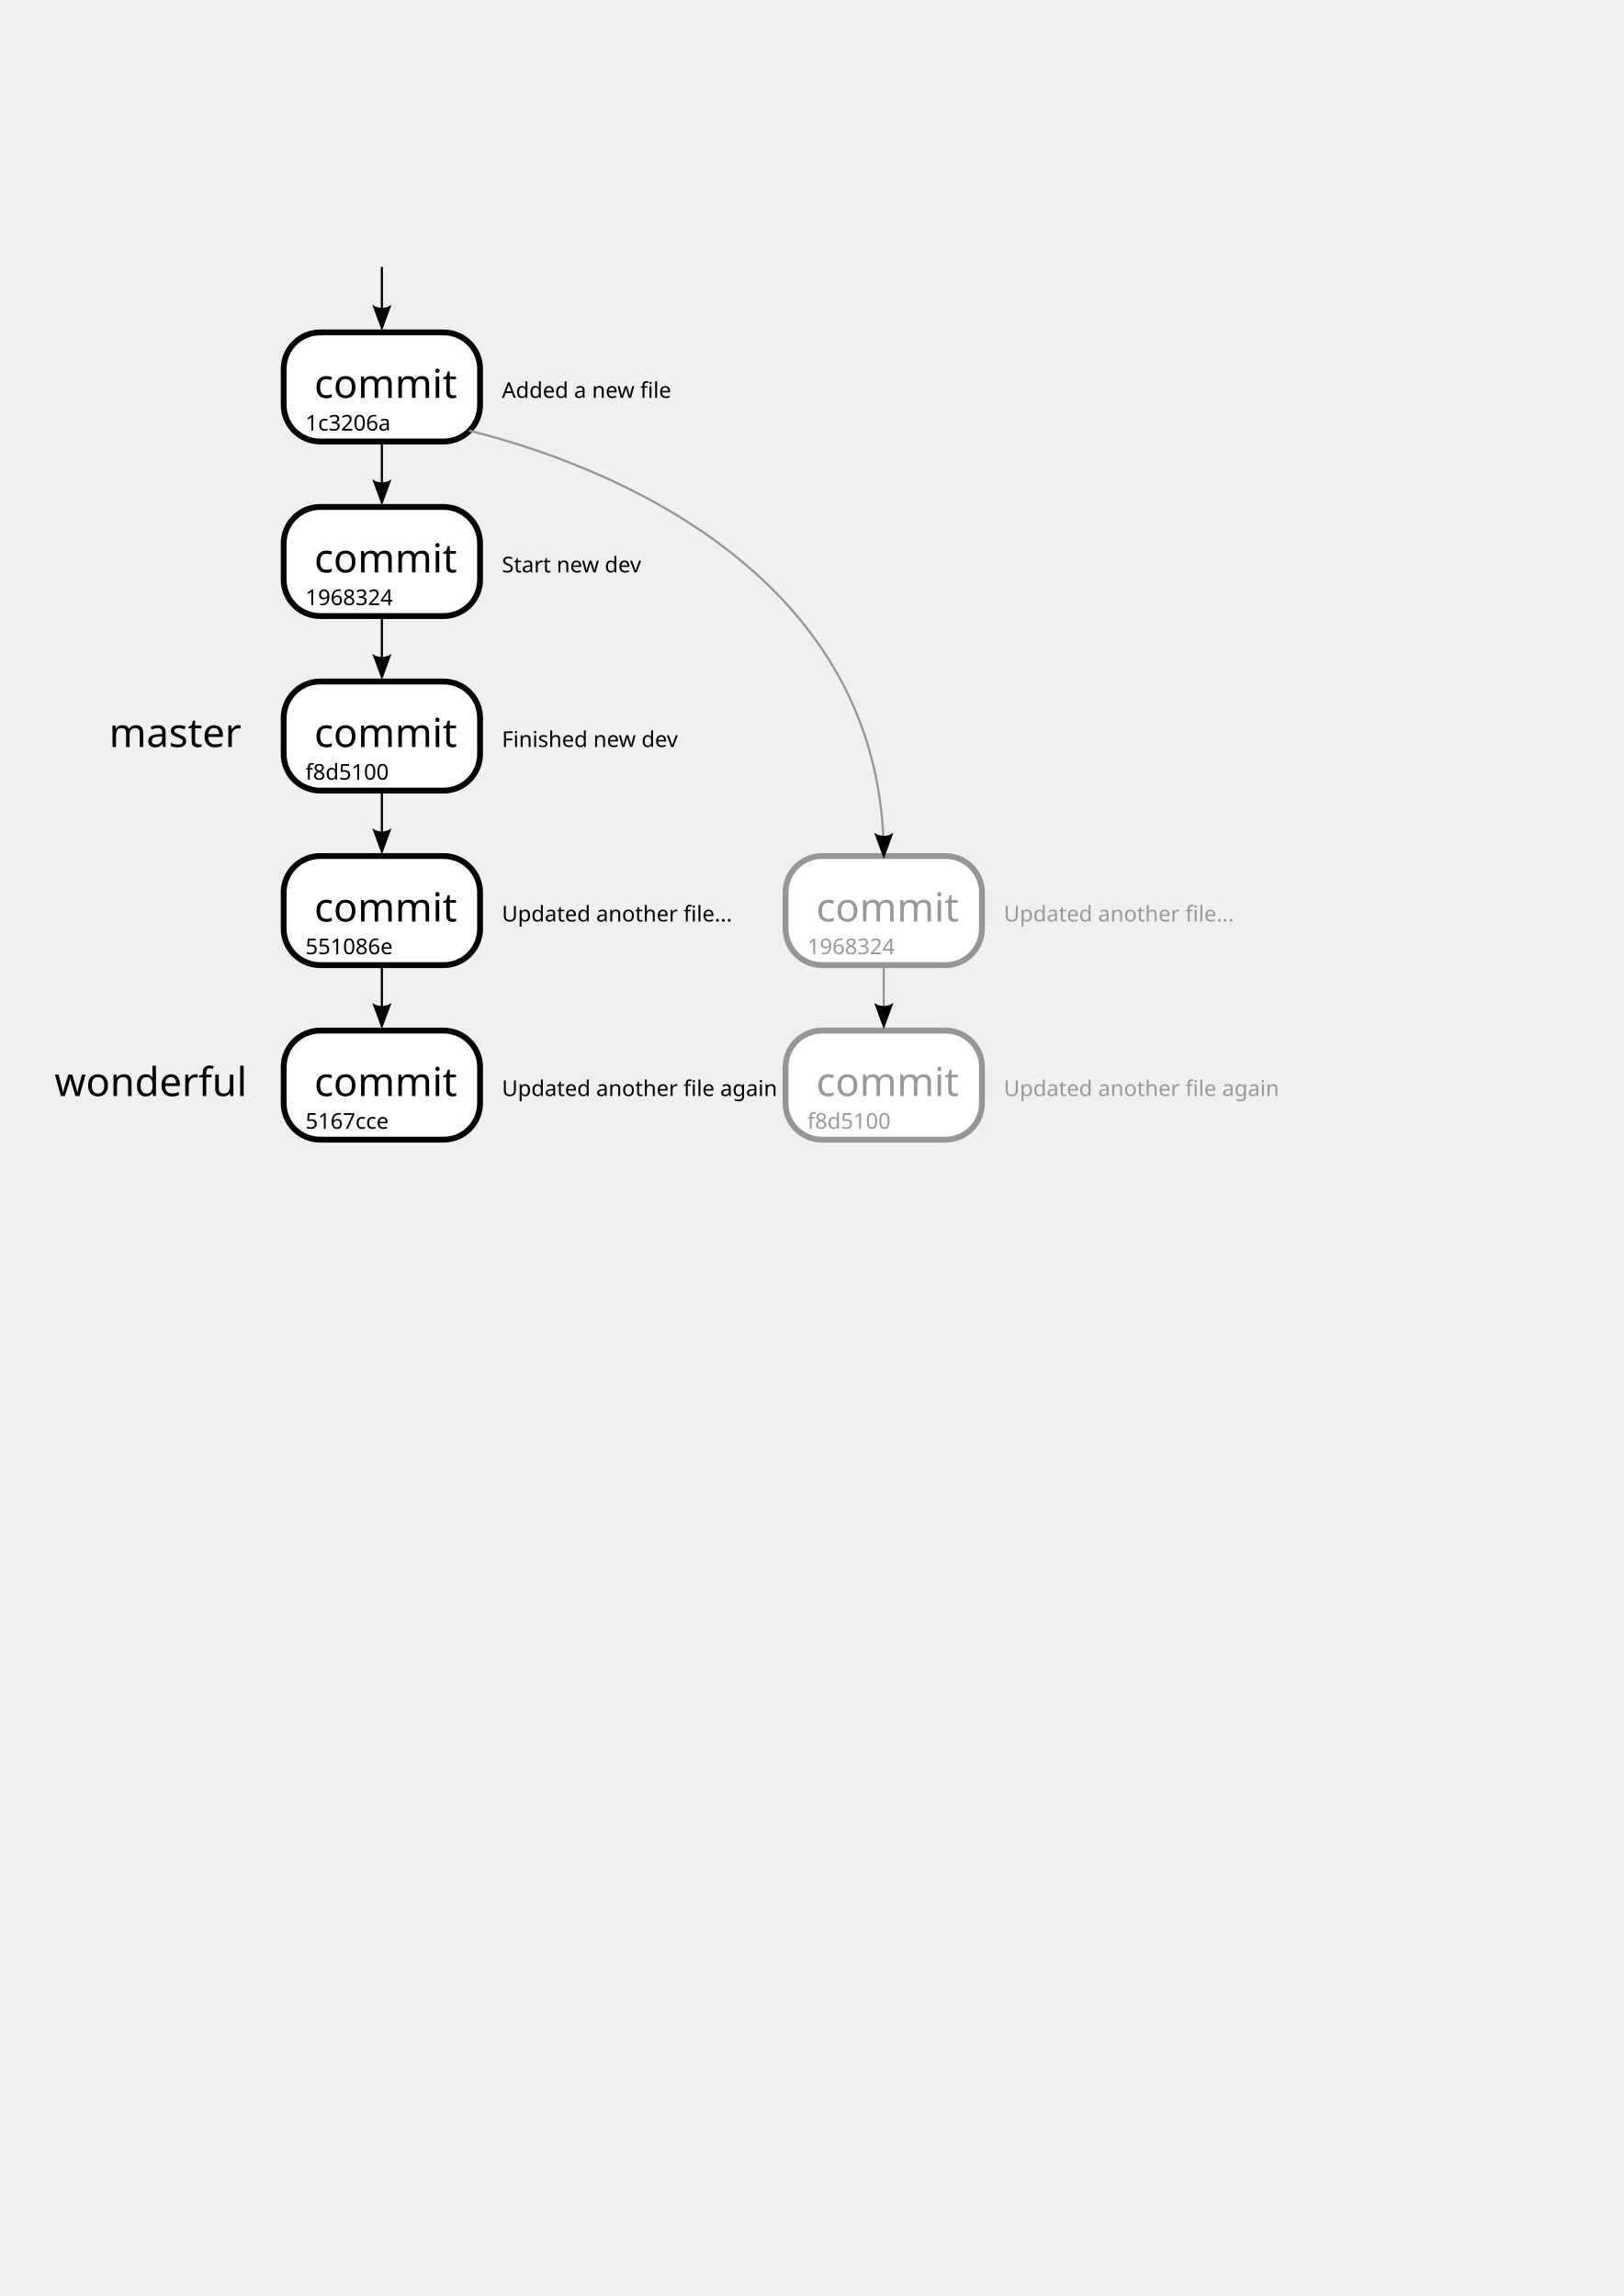
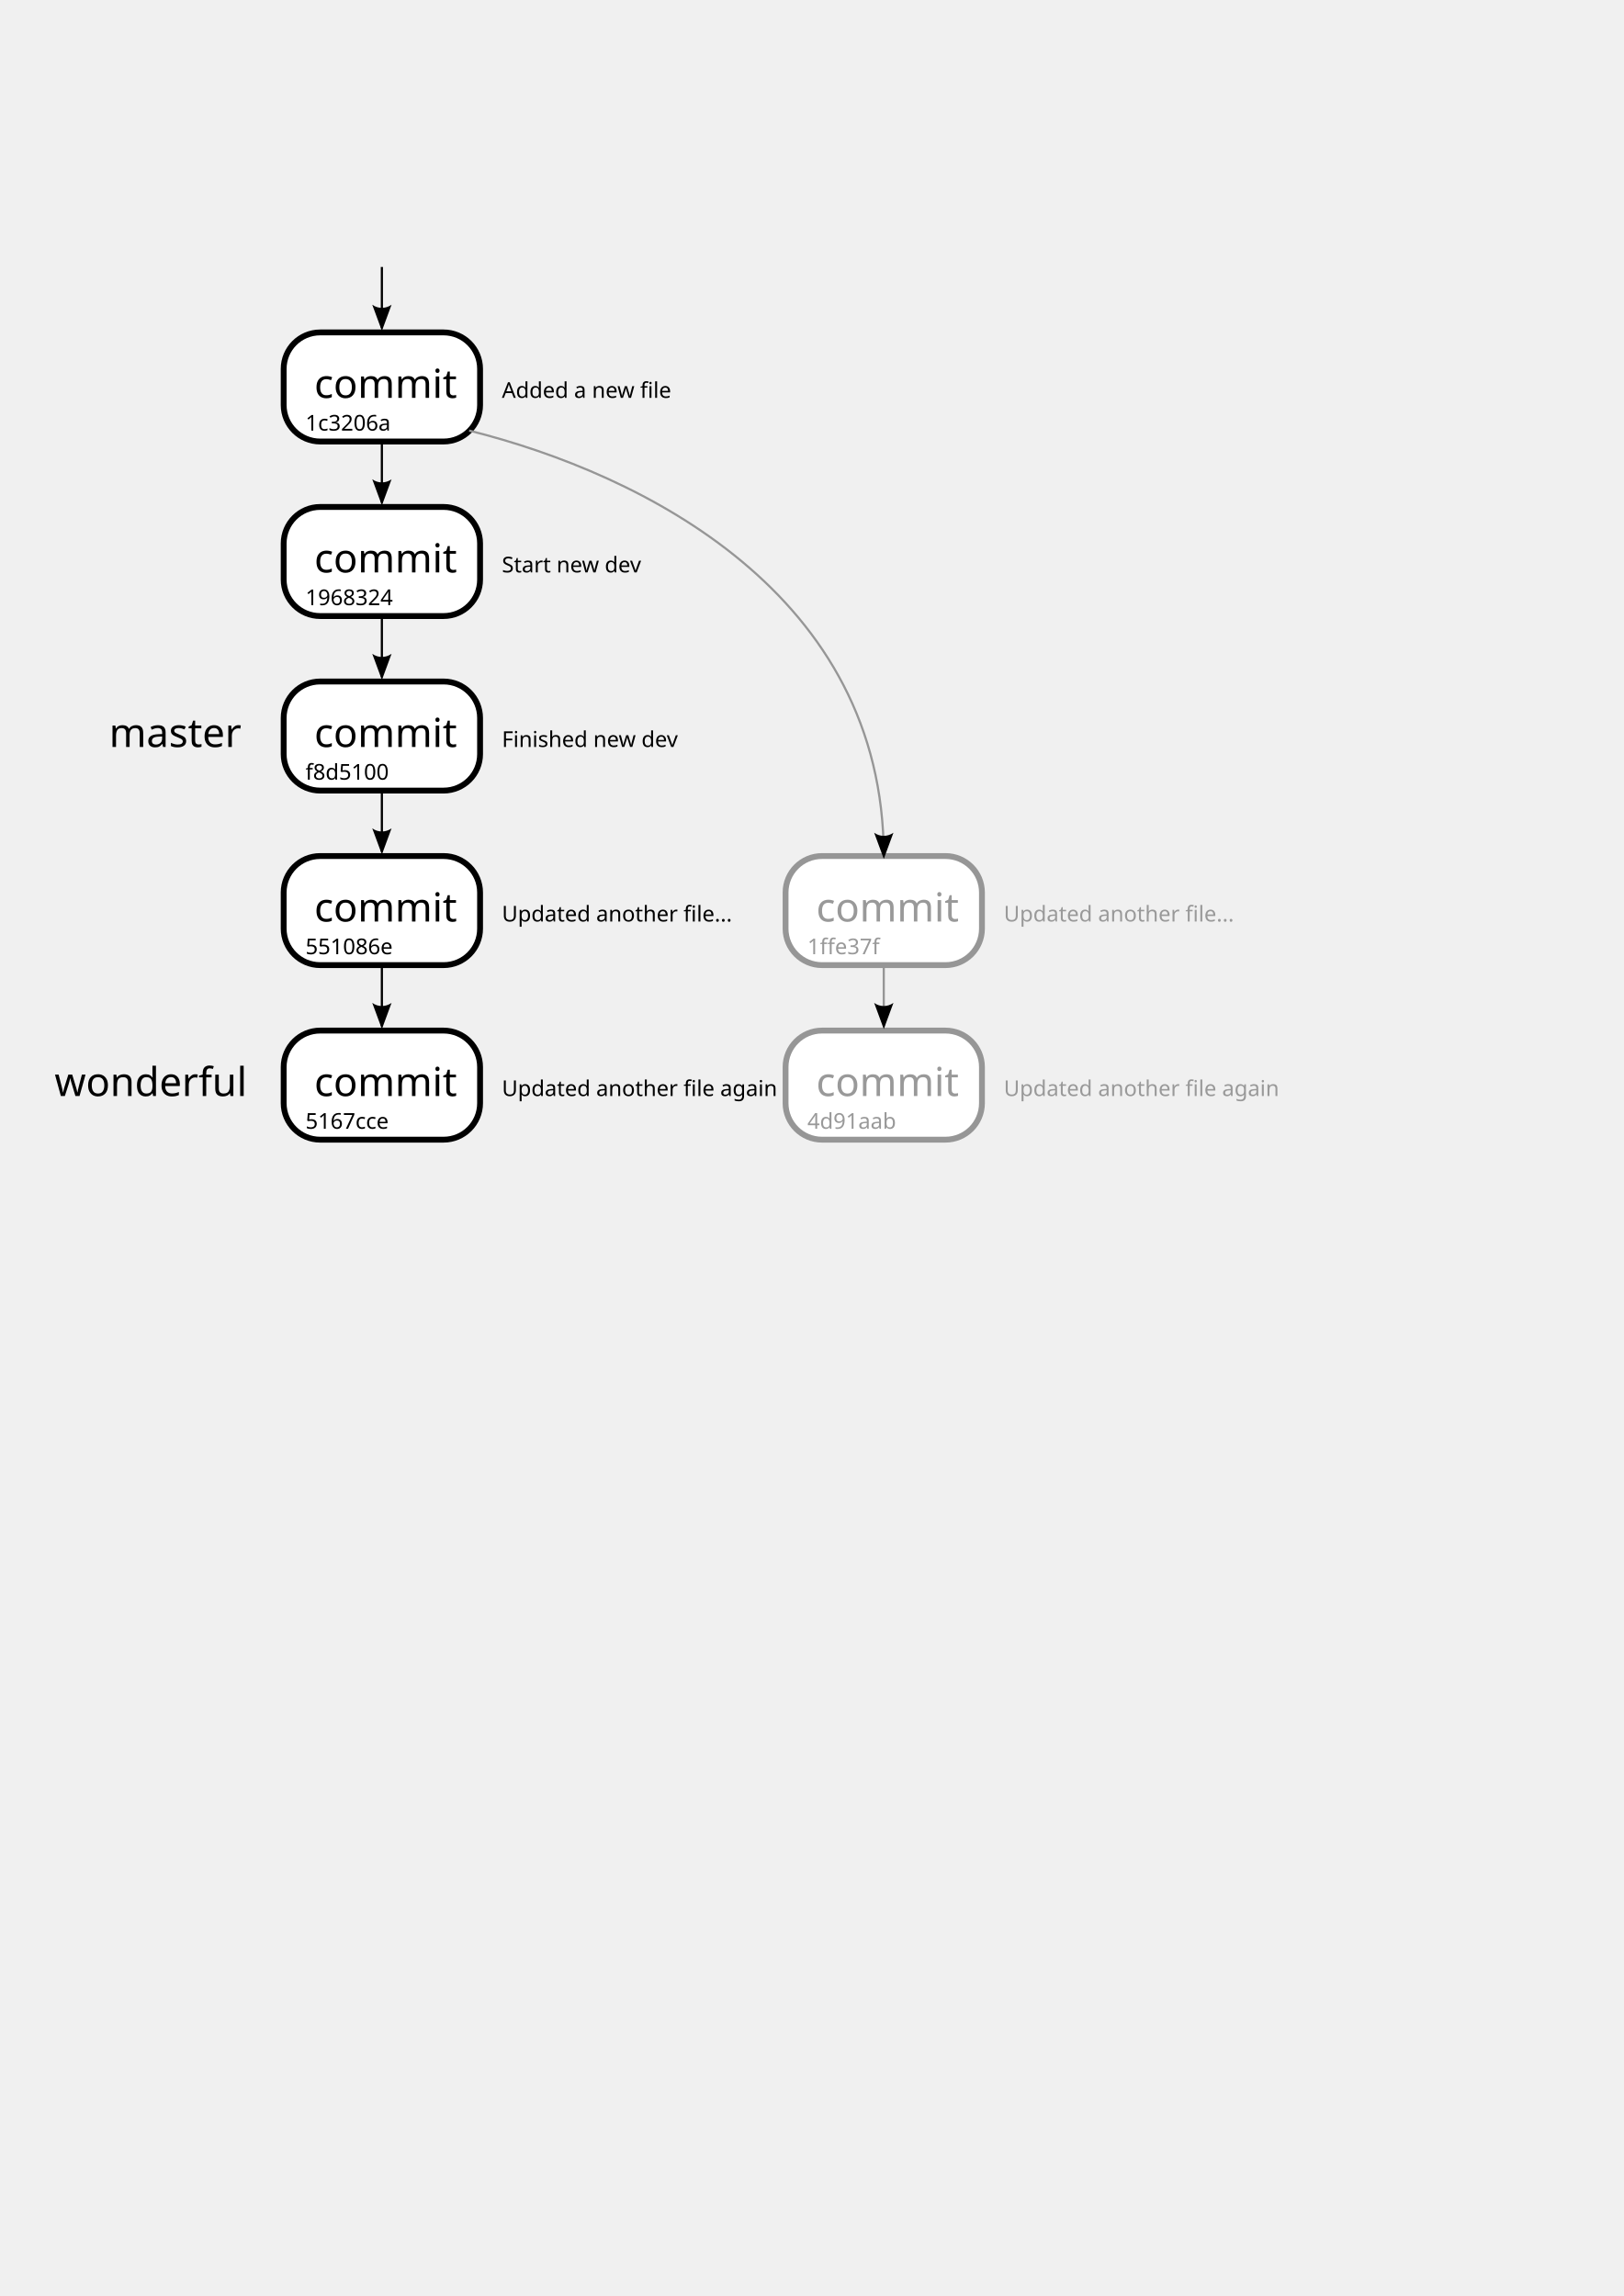
<svg xmlns="http://www.w3.org/2000/svg" width="744.094" height="1052.362" id="svg3963" version="1.1">
  <defs id="defs3965">
    <marker orient="auto" refY="0" refX="0" id="Arrow2Lend" style="overflow:visible">
      <path id="path5133" style="font-size:12px;fill-rule:evenodd;stroke-width:0.625;stroke-linejoin:round" d="M 8.719,4.034 -2.207,0.016 8.719,-4.002 c -1.745,2.372 -1.735,5.617 -6e-7,8.035 z" transform="matrix(-1.1,0,0,-1.1,-1.1,0)" />
    </marker>
    <marker orient="auto" refY="0" refX="0" id="Arrow2Lend-3" style="overflow:visible">
      <path id="path5133-4" style="font-size:12px;fill-rule:evenodd;stroke-width:0.625;stroke-linejoin:round" d="M 8.719,4.034 -2.207,0.016 8.719,-4.002 c -1.745,2.372 -1.735,5.617 -6e-7,8.035 z" transform="matrix(-1.1,0,0,-1.1,-1.1,0)" />
    </marker>
    <marker orient="auto" refY="0" refX="0" id="Arrow2Lend-37" style="overflow:visible">
      <path id="path5133-7" style="font-size:12px;fill-rule:evenodd;stroke-width:0.625;stroke-linejoin:round" d="M 8.719,4.034 -2.207,0.016 8.719,-4.002 c -1.745,2.372 -1.735,5.617 -6e-7,8.035 z" transform="matrix(-1.1,0,0,-1.1,-1.1,0)" />
    </marker>
    <marker orient="auto" refY="0" refX="0" id="marker4065" style="overflow:visible">
      <path id="path4067" style="font-size:12px;fill-rule:evenodd;stroke-width:0.625;stroke-linejoin:round" d="M 8.719,4.034 -2.207,0.016 8.719,-4.002 c -1.745,2.372 -1.735,5.617 -6e-7,8.035 z" transform="matrix(-1.1,0,0,-1.1,-1.1,0)" />
    </marker>
    <marker orient="auto" refY="0" refX="0" id="Arrow2Lend-31" style="overflow:visible">
      <path id="path5133-8" style="font-size:12px;fill-rule:evenodd;stroke-width:0.625;stroke-linejoin:round" d="M 8.719,4.034 -2.207,0.016 8.719,-4.002 c -1.745,2.372 -1.735,5.617 -6e-7,8.035 z" transform="matrix(-1.1,0,0,-1.1,-1.1,0)" />
    </marker>
    <marker orient="auto" refY="0" refX="0" id="Arrow2Lend-0" style="overflow:visible">
      <path id="path5133-2" style="font-size:12px;fill-rule:evenodd;stroke-width:0.625;stroke-linejoin:round" d="M 8.719,4.034 -2.207,0.016 8.719,-4.002 c -1.745,2.372 -1.735,5.617 -6e-7,8.035 z" transform="matrix(-1.1,0,0,-1.1,-1.1,0)" />
    </marker>
    <marker orient="auto" refY="0" refX="0" id="Arrow2Lend-8" style="overflow:visible">
      <path id="path5133-6" style="font-size:12px;fill-rule:evenodd;stroke-width:0.625;stroke-linejoin:round" d="M 8.719,4.034 -2.207,0.016 8.719,-4.002 c -1.745,2.372 -1.735,5.617 -6e-7,8.035 z" transform="matrix(-1.1,0,0,-1.1,-1.1,0)" />
    </marker>
  </defs>
  <g id="layer1">
    <rect style="fill:#ffffff;fill-opacity:1;stroke:#000000;stroke-width:2.683;stroke-miterlimit:4;stroke-opacity:1;stroke-dasharray:none;stroke-dashoffset:0" id="rect4771-2-8-7-6-5-9-24-3-7-0-5" width="90" height="50" x="130" y="152.362" ry="16.718" />
    <text xml:space="preserve" style="font-size:18.3px;font-style:normal;font-variant:normal;font-weight:normal;font-stretch:normal;text-align:start;line-height:125%;letter-spacing:0px;word-spacing:0px;writing-mode:lr-tb;text-anchor:start;fill:#000000;fill-opacity:1;stroke:none;font-family:Trebuchet MS;-inkscape-font-specification:Trebuchet MS" x="144.042" y="182.362" id="text3999-7-9-4-3-5-3-7-4-9-8-7">
      <tspan id="tspan4001-2-3-8-7-1-9-93-9-9-3-3" x="144.042" y="182.362">commit</tspan>
    </text>
    <text xml:space="preserve" style="font-size:10px;font-style:normal;font-variant:normal;font-weight:normal;font-stretch:normal;text-align:start;line-height:125%;letter-spacing:0px;word-spacing:0px;writing-mode:lr-tb;text-anchor:start;fill:#000000;fill-opacity:1;stroke:none;font-family:Trebuchet MS;-inkscape-font-specification:Trebuchet MS" x="140" y="197.362" id="text3999-8-8-6-5-9-8-2-9-2-3-5-3">
      <tspan id="tspan4001-3-8-8-8-7-1-8-2-7-2-6-8" x="140" y="197.362">1c3206a</tspan>
    </text>
    <text xml:space="preserve" style="font-size:10px;font-style:normal;font-variant:normal;font-weight:normal;font-stretch:normal;text-align:start;line-height:125%;letter-spacing:0px;word-spacing:0px;writing-mode:lr-tb;text-anchor:start;fill:#000000;fill-opacity:1;stroke:none;font-family:Trebuchet MS;-inkscape-font-specification:Trebuchet MS" x="230" y="182.362" id="text3999-8-3-74-5-2-4-7-3-8-4-4-5-9">
      <tspan id="tspan4001-3-0-7-3-6-9-6-0-3-2-3-9-5" x="230" y="182.362">Added a new file</tspan>
    </text>
    <path style="fill:none;stroke:#000000;stroke-width:1px;stroke-linecap:butt;stroke-linejoin:miter;stroke-opacity:1;marker-end:url(#Arrow2Lend)" d="m 175,122.362 0,28" id="path4917-3-0-1-8-15-4-5" />
    <rect style="fill:#ffffff;fill-opacity:1;stroke:#000000;stroke-width:2.683;stroke-miterlimit:4;stroke-opacity:1;stroke-dasharray:none;stroke-dashoffset:0" id="rect4771-2-8-7-6-5-9-24-3-7-0-7" width="90" height="50" x="130" y="232.362" ry="16.718" />
    <text xml:space="preserve" style="font-size:18.3px;font-style:normal;font-variant:normal;font-weight:normal;font-stretch:normal;text-align:start;line-height:125%;letter-spacing:0px;word-spacing:0px;writing-mode:lr-tb;text-anchor:start;fill:#000000;fill-opacity:1;stroke:none;font-family:Trebuchet MS;-inkscape-font-specification:Trebuchet MS" x="144.042" y="262.362" id="text3999-7-9-4-3-5-3-7-4-9-8-2">
      <tspan id="tspan4001-2-3-8-7-1-9-93-9-9-3-5" x="144.042" y="262.362">commit</tspan>
    </text>
    <text xml:space="preserve" style="font-size:10px;font-style:normal;font-variant:normal;font-weight:normal;font-stretch:normal;text-align:start;line-height:125%;letter-spacing:0px;word-spacing:0px;writing-mode:lr-tb;text-anchor:start;fill:#000000;fill-opacity:1;stroke:none;font-family:Trebuchet MS;-inkscape-font-specification:Trebuchet MS" x="140" y="277.362" id="text3999-8-8-6-5-9-8-2-9-2-3-5-37">
      <tspan id="tspan4001-3-8-8-8-7-1-8-2-7-2-6-6" x="140" y="277.362">1968324</tspan>
    </text>
    <text xml:space="preserve" style="font-size:10px;font-style:normal;font-variant:normal;font-weight:normal;font-stretch:normal;text-align:start;line-height:125%;letter-spacing:0px;word-spacing:0px;writing-mode:lr-tb;text-anchor:start;fill:#000000;fill-opacity:1;stroke:none;font-family:Trebuchet MS;-inkscape-font-specification:Trebuchet MS" x="230" y="262.362" id="text3999-8-3-74-5-2-4-7-3-8-4-4-5-8">
      <tspan id="tspan4001-3-0-7-3-6-9-6-0-3-2-3-9-1" x="230" y="262.362">Start new dev</tspan>
    </text>
    <path style="fill:none;stroke:#000000;stroke-width:1px;stroke-linecap:butt;stroke-linejoin:miter;stroke-opacity:1;marker-end:url(#Arrow2Lend)" d="m 175,202.362 0,28" id="path4917-3-0-1-8-15-4-3" />
    <text xml:space="preserve" style="font-size:18.3px;font-style:normal;font-variant:normal;font-weight:normal;font-stretch:normal;text-align:start;line-height:125%;letter-spacing:0px;word-spacing:0px;writing-mode:lr-tb;text-anchor:start;fill:#000000;fill-opacity:1;stroke:none;font-family:Trebuchet MS;-inkscape-font-specification:Trebuchet MS" x="50" y="342.362" id="text3999-7-9-4-7-5-6">
      <tspan id="tspan4001-2-3-8-8-8-4" x="50" y="342.362">master</tspan>
    </text>
    <rect style="fill:#ffffff;fill-opacity:1;stroke:#000000;stroke-width:2.683;stroke-miterlimit:4;stroke-opacity:1;stroke-dasharray:none;stroke-dashoffset:0" id="rect4771-2-8-7-6-5-9-24-3-7-0-5-0" width="90" height="50" x="130" y="312.362" ry="16.718" />
    <text xml:space="preserve" style="font-size:18.3px;font-style:normal;font-variant:normal;font-weight:normal;font-stretch:normal;text-align:start;line-height:125%;letter-spacing:0px;word-spacing:0px;writing-mode:lr-tb;text-anchor:start;fill:#000000;fill-opacity:1;stroke:none;font-family:Trebuchet MS;-inkscape-font-specification:Trebuchet MS" x="144.042" y="342.362" id="text3999-7-9-4-3-5-3-7-4-9-8-7-3">
      <tspan id="tspan4001-2-3-8-7-1-9-93-9-9-3-3-5" x="144.042" y="342.362">commit</tspan>
    </text>
    <text xml:space="preserve" style="font-size:10px;font-style:normal;font-variant:normal;font-weight:normal;font-stretch:normal;text-align:start;line-height:125%;letter-spacing:0px;word-spacing:0px;writing-mode:lr-tb;text-anchor:start;fill:#000000;fill-opacity:1;stroke:none;font-family:Trebuchet MS;-inkscape-font-specification:Trebuchet MS" x="140" y="357.362" id="text3999-8-8-6-5-9-8-2-9-2-3-5-3-8">
      <tspan id="tspan4001-3-8-8-8-7-1-8-2-7-2-6-8-5" x="140" y="357.362">f8d5100</tspan>
    </text>
    <text xml:space="preserve" style="font-size:10px;font-style:normal;font-variant:normal;font-weight:normal;font-stretch:normal;text-align:start;line-height:125%;letter-spacing:0px;word-spacing:0px;writing-mode:lr-tb;text-anchor:start;fill:#000000;fill-opacity:1;stroke:none;font-family:Trebuchet MS;-inkscape-font-specification:Trebuchet MS" x="230" y="342.362" id="text3999-8-3-74-5-2-4-7-3-8-4-4-5-9-0">
      <tspan id="tspan4001-3-0-7-3-6-9-6-0-3-2-3-9-5-9" x="230" y="342.362">Finished new dev</tspan>
    </text>
    <path style="fill:none;stroke:#000000;stroke-width:1px;stroke-linecap:butt;stroke-linejoin:miter;stroke-opacity:1;marker-end:url(#Arrow2Lend)" d="m 175,282.362 0,28" id="path4917-3-0-1-8-15-4-5-9" />
    <rect style="fill:#ffffff;fill-opacity:1;stroke:#969696;stroke-width:2.683;stroke-miterlimit:4;stroke-opacity:1;stroke-dasharray:none;stroke-dashoffset:0" id="rect4771-2-8-7-6-5-9-24-3-7-0-7-7" width="90" height="50" x="360" y="392.362" ry="16.718" />
    <text xml:space="preserve" style="font-size:18.3px;font-style:normal;font-variant:normal;font-weight:normal;font-stretch:normal;text-align:start;line-height:125%;letter-spacing:0px;word-spacing:0px;writing-mode:lr-tb;text-anchor:start;fill:#999999;fill-opacity:1;stroke:none;font-family:Trebuchet MS;-inkscape-font-specification:Trebuchet MS" x="374.042" y="422.362" id="text3999-7-9-4-3-5-3-7-4-9-8-2-4">
      <tspan id="tspan4001-2-3-8-7-1-9-93-9-9-3-5-1" x="374.042" y="422.362">commit</tspan>
    </text>
    <text xml:space="preserve" style="font-size:10px;font-style:normal;font-variant:normal;font-weight:normal;font-stretch:normal;text-align:start;line-height:125%;letter-spacing:0px;word-spacing:0px;writing-mode:lr-tb;text-anchor:start;fill:#999999;fill-opacity:1;stroke:none;font-family:Trebuchet MS;-inkscape-font-specification:Trebuchet MS" x="370" y="437.362" id="text3999-8-8-6-5-9-8-2-9-2-3-5-37-6">
-       <tspan id="tspan4001-3-8-8-8-7-1-8-2-7-2-6-6-3" x="370" y="437.362">1968324</tspan>
+       <tspan id="tspan4001-3-8-8-8-7-1-8-2-7-2-6-6-3" x="370" y="437.362">1ffe37f</tspan>
    </text>
    <text xml:space="preserve" style="font-size:10px;font-style:normal;font-variant:normal;font-weight:normal;font-stretch:normal;text-align:start;line-height:125%;letter-spacing:0px;word-spacing:0px;writing-mode:lr-tb;text-anchor:start;fill:#999999;fill-opacity:1;stroke:none;font-family:Trebuchet MS;-inkscape-font-specification:Trebuchet MS" x="460" y="422.362" id="text3999-8-3-74-5-2-4-7-3-8-4-4-5-8-8">
      <tspan id="tspan4001-3-0-7-3-6-9-6-0-3-2-3-9-1-5" x="460" y="422.362">Updated another file...</tspan>
    </text>
    <rect style="fill:#ffffff;fill-opacity:1;stroke:#969696;stroke-width:2.683;stroke-miterlimit:4;stroke-opacity:1;stroke-dasharray:none;stroke-dashoffset:0" id="rect4771-2-8-7-6-5-9-24-3-7-0-5-0-1" width="90" height="50" x="360" y="472.362" ry="16.718" />
    <text xml:space="preserve" style="font-size:18.3px;font-style:normal;font-variant:normal;font-weight:normal;font-stretch:normal;text-align:start;line-height:125%;letter-spacing:0px;word-spacing:0px;writing-mode:lr-tb;text-anchor:start;fill:#999999;fill-opacity:1;stroke:none;font-family:Trebuchet MS;-inkscape-font-specification:Trebuchet MS" x="374.042" y="502.362" id="text3999-7-9-4-3-5-3-7-4-9-8-7-3-2">
      <tspan id="tspan4001-2-3-8-7-1-9-93-9-9-3-3-5-6" x="374.042" y="502.362">commit</tspan>
    </text>
    <text xml:space="preserve" style="font-size:10px;font-style:normal;font-variant:normal;font-weight:normal;font-stretch:normal;text-align:start;line-height:125%;letter-spacing:0px;word-spacing:0px;writing-mode:lr-tb;text-anchor:start;fill:#999999;fill-opacity:1;stroke:none;font-family:Trebuchet MS;-inkscape-font-specification:Trebuchet MS" x="370" y="517.362" id="text3999-8-8-6-5-9-8-2-9-2-3-5-3-8-4">
-       <tspan id="tspan4001-3-8-8-8-7-1-8-2-7-2-6-8-5-8" x="370" y="517.362">f8d5100</tspan>
+       <tspan id="tspan4001-3-8-8-8-7-1-8-2-7-2-6-8-5-8" x="370" y="517.362">4d91aab</tspan>
    </text>
    <text xml:space="preserve" style="font-size:10px;font-style:normal;font-variant:normal;font-weight:normal;font-stretch:normal;text-align:start;line-height:125%;letter-spacing:0px;word-spacing:0px;writing-mode:lr-tb;text-anchor:start;fill:#999999;fill-opacity:1;stroke:none;font-family:Trebuchet MS;-inkscape-font-specification:Trebuchet MS" x="460" y="502.362" id="text3999-8-3-74-5-2-4-7-3-8-4-4-5-9-0-5">
      <tspan id="tspan4001-3-0-7-3-6-9-6-0-3-2-3-9-5-9-6" x="460" y="502.362">Updated another file again</tspan>
    </text>
    <path style="fill:none;stroke:#969696;stroke-width:1px;stroke-linecap:butt;stroke-linejoin:miter;stroke-opacity:1;marker-end:url(#Arrow2Lend)" d="m 405,442.362 0,28" id="path4917-3-0-1-8-15-4-5-9-2" />
    <path style="fill:none;stroke:#969696;stroke-width:1px;stroke-linecap:butt;stroke-linejoin:miter;stroke-opacity:1;marker-end:url(#Arrow2Lend-8);fill-opacity:1" d="m 215,197.362 c 80,20 190,75 190,195" id="path5014" />
    <rect style="fill:#ffffff;fill-opacity:1;stroke:#000000;stroke-width:2.683;stroke-miterlimit:4;stroke-opacity:1;stroke-dasharray:none;stroke-dashoffset:0" id="rect4771-2-8-7-6-5-9-24-3-7-0-7-7-0" width="90" height="50" x="130" y="392.362" ry="16.718" />
    <text xml:space="preserve" style="font-size:18.3px;font-style:normal;font-variant:normal;font-weight:normal;font-stretch:normal;text-align:start;line-height:125%;letter-spacing:0px;word-spacing:0px;writing-mode:lr-tb;text-anchor:start;fill:#000000;fill-opacity:1;stroke:none;font-family:Trebuchet MS;-inkscape-font-specification:Trebuchet MS" x="144.042" y="422.362" id="text3999-7-9-4-3-5-3-7-4-9-8-2-4-0">
      <tspan id="tspan4001-2-3-8-7-1-9-93-9-9-3-5-1-0" x="144.042" y="422.362">commit</tspan>
    </text>
    <text xml:space="preserve" style="font-size:10px;font-style:normal;font-variant:normal;font-weight:normal;font-stretch:normal;text-align:start;line-height:125%;letter-spacing:0px;word-spacing:0px;writing-mode:lr-tb;text-anchor:start;fill:#000000;fill-opacity:1;stroke:none;font-family:Trebuchet MS;-inkscape-font-specification:Trebuchet MS" x="140" y="437.362" id="text3999-8-8-6-5-9-8-2-9-2-3-5-37-6-4">
      <tspan id="tspan4001-3-8-8-8-7-1-8-2-7-2-6-6-3-0" x="140" y="437.362">551086e</tspan>
    </text>
    <text xml:space="preserve" style="font-size:10px;font-style:normal;font-variant:normal;font-weight:normal;font-stretch:normal;text-align:start;line-height:125%;letter-spacing:0px;word-spacing:0px;writing-mode:lr-tb;text-anchor:start;fill:#000000;fill-opacity:1;stroke:none;font-family:Trebuchet MS;-inkscape-font-specification:Trebuchet MS" x="230" y="422.362" id="text3999-8-3-74-5-2-4-7-3-8-4-4-5-8-8-8">
      <tspan id="tspan4001-3-0-7-3-6-9-6-0-3-2-3-9-1-5-1" x="230" y="422.362">Updated another file...</tspan>
    </text>
    <text xml:space="preserve" style="font-size:18.3px;font-style:normal;font-variant:normal;font-weight:normal;font-stretch:normal;text-align:start;line-height:125%;letter-spacing:0px;word-spacing:0px;writing-mode:lr-tb;text-anchor:start;fill:#000000;fill-opacity:1;stroke:none;font-family:Trebuchet MS;-inkscape-font-specification:Trebuchet MS" x="25" y="502.362" id="text3999-7-9-4-7-5-6-5-1">
      <tspan id="tspan4001-2-3-8-8-8-4-0-9" x="25" y="502.362">wonderful</tspan>
    </text>
    <rect style="fill:#ffffff;fill-opacity:1;stroke:#000000;stroke-width:2.683;stroke-miterlimit:4;stroke-opacity:1;stroke-dasharray:none;stroke-dashoffset:0" id="rect4771-2-8-7-6-5-9-24-3-7-0-5-0-1-9" width="90" height="50" x="130" y="472.362" ry="16.718" />
    <text xml:space="preserve" style="font-size:18.3px;font-style:normal;font-variant:normal;font-weight:normal;font-stretch:normal;text-align:start;line-height:125%;letter-spacing:0px;word-spacing:0px;writing-mode:lr-tb;text-anchor:start;fill:#000000;fill-opacity:1;stroke:none;font-family:Trebuchet MS;-inkscape-font-specification:Trebuchet MS" x="144.042" y="502.362" id="text3999-7-9-4-3-5-3-7-4-9-8-7-3-2-3">
      <tspan id="tspan4001-2-3-8-7-1-9-93-9-9-3-3-5-6-9" x="144.042" y="502.362">commit</tspan>
    </text>
    <text xml:space="preserve" style="font-size:10px;font-style:normal;font-variant:normal;font-weight:normal;font-stretch:normal;text-align:start;line-height:125%;letter-spacing:0px;word-spacing:0px;writing-mode:lr-tb;text-anchor:start;fill:#000000;fill-opacity:1;stroke:none;font-family:Trebuchet MS;-inkscape-font-specification:Trebuchet MS" x="140" y="517.362" id="text3999-8-8-6-5-9-8-2-9-2-3-5-3-8-4-9">
      <tspan id="tspan4001-3-8-8-8-7-1-8-2-7-2-6-8-5-8-1" x="140" y="517.362">5167cce</tspan>
    </text>
    <text xml:space="preserve" style="font-size:10px;font-style:normal;font-variant:normal;font-weight:normal;font-stretch:normal;text-align:start;line-height:125%;letter-spacing:0px;word-spacing:0px;writing-mode:lr-tb;text-anchor:start;fill:#000000;fill-opacity:1;stroke:none;font-family:Trebuchet MS;-inkscape-font-specification:Trebuchet MS" x="230" y="502.362" id="text3999-8-3-74-5-2-4-7-3-8-4-4-5-9-0-5-2">
      <tspan id="tspan4001-3-0-7-3-6-9-6-0-3-2-3-9-5-9-6-6" x="230" y="502.362">Updated another file again</tspan>
    </text>
    <path style="fill:none;stroke:#000000;stroke-width:1px;stroke-linecap:butt;stroke-linejoin:miter;stroke-opacity:1;marker-end:url(#Arrow2Lend)" d="m 175,442.362 0,28" id="path4917-3-0-1-8-15-4-5-9-2-4" />
    <path style="fill:none;stroke:#000000;stroke-width:1px;stroke-linecap:butt;stroke-linejoin:miter;stroke-opacity:1;marker-end:url(#Arrow2Lend)" d="m 175,362.362 0,28" id="path4917-3-0-1-8-15-4-5-9-6" />
  </g>
</svg>
